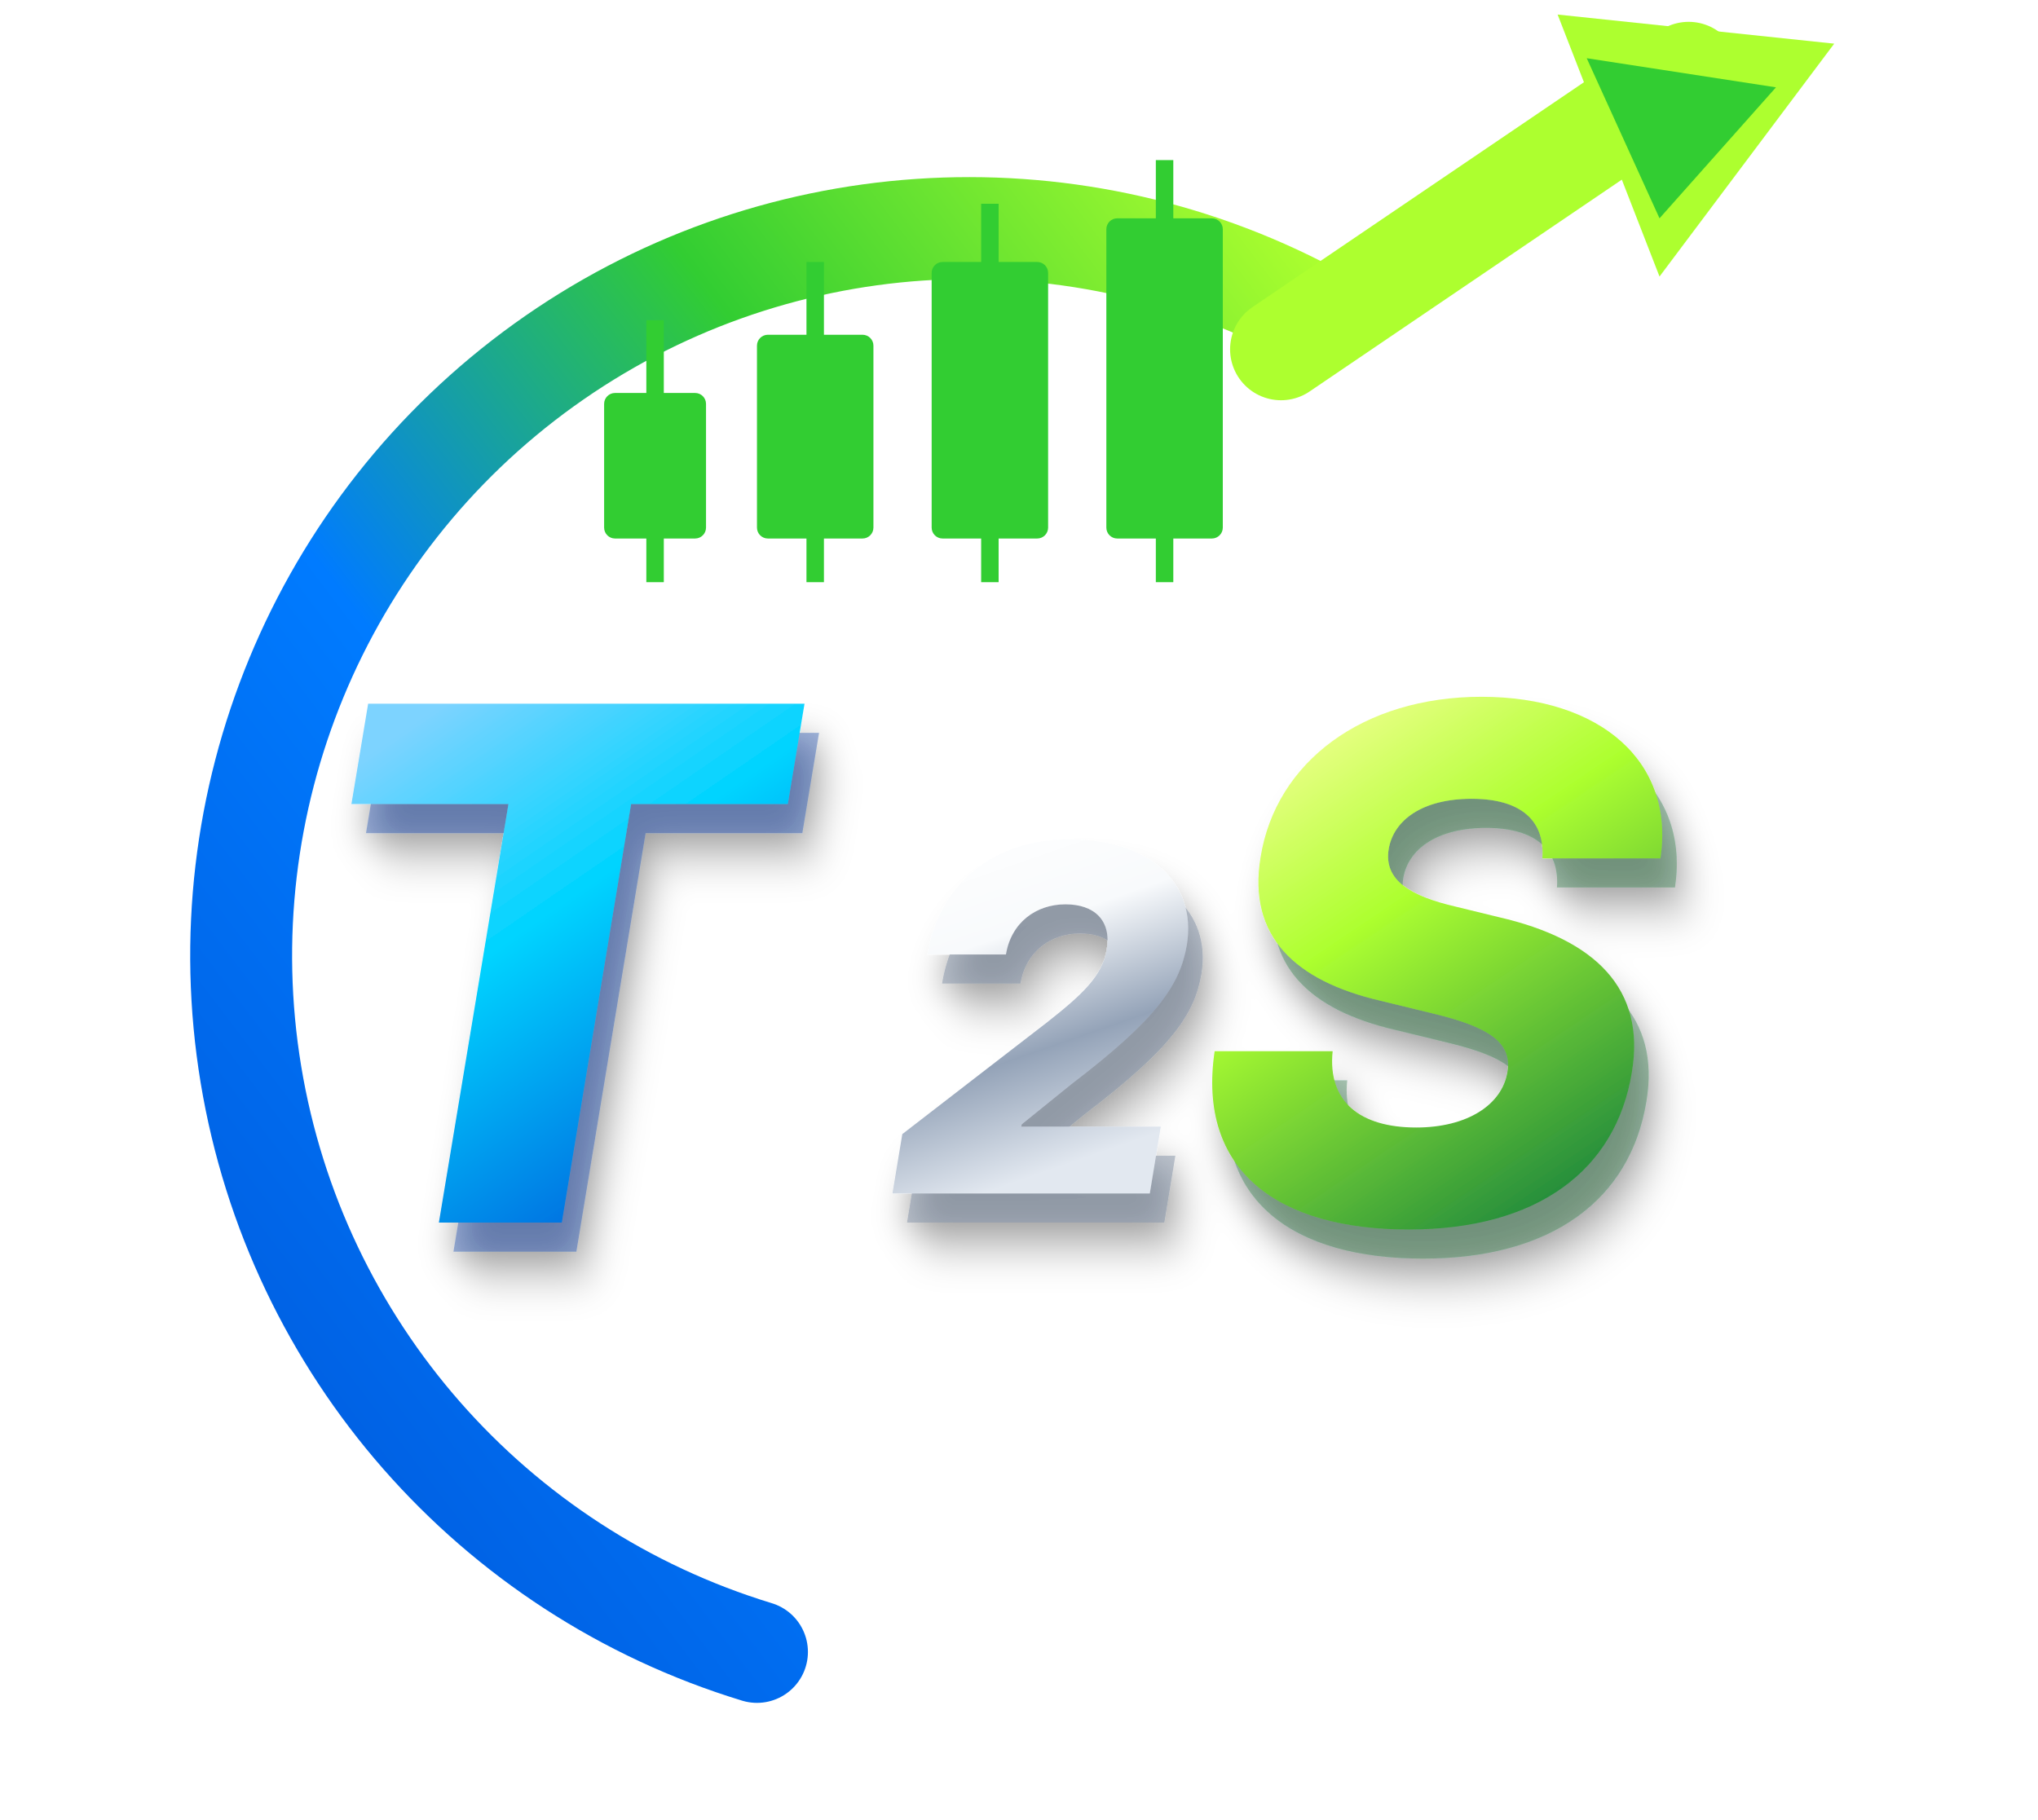
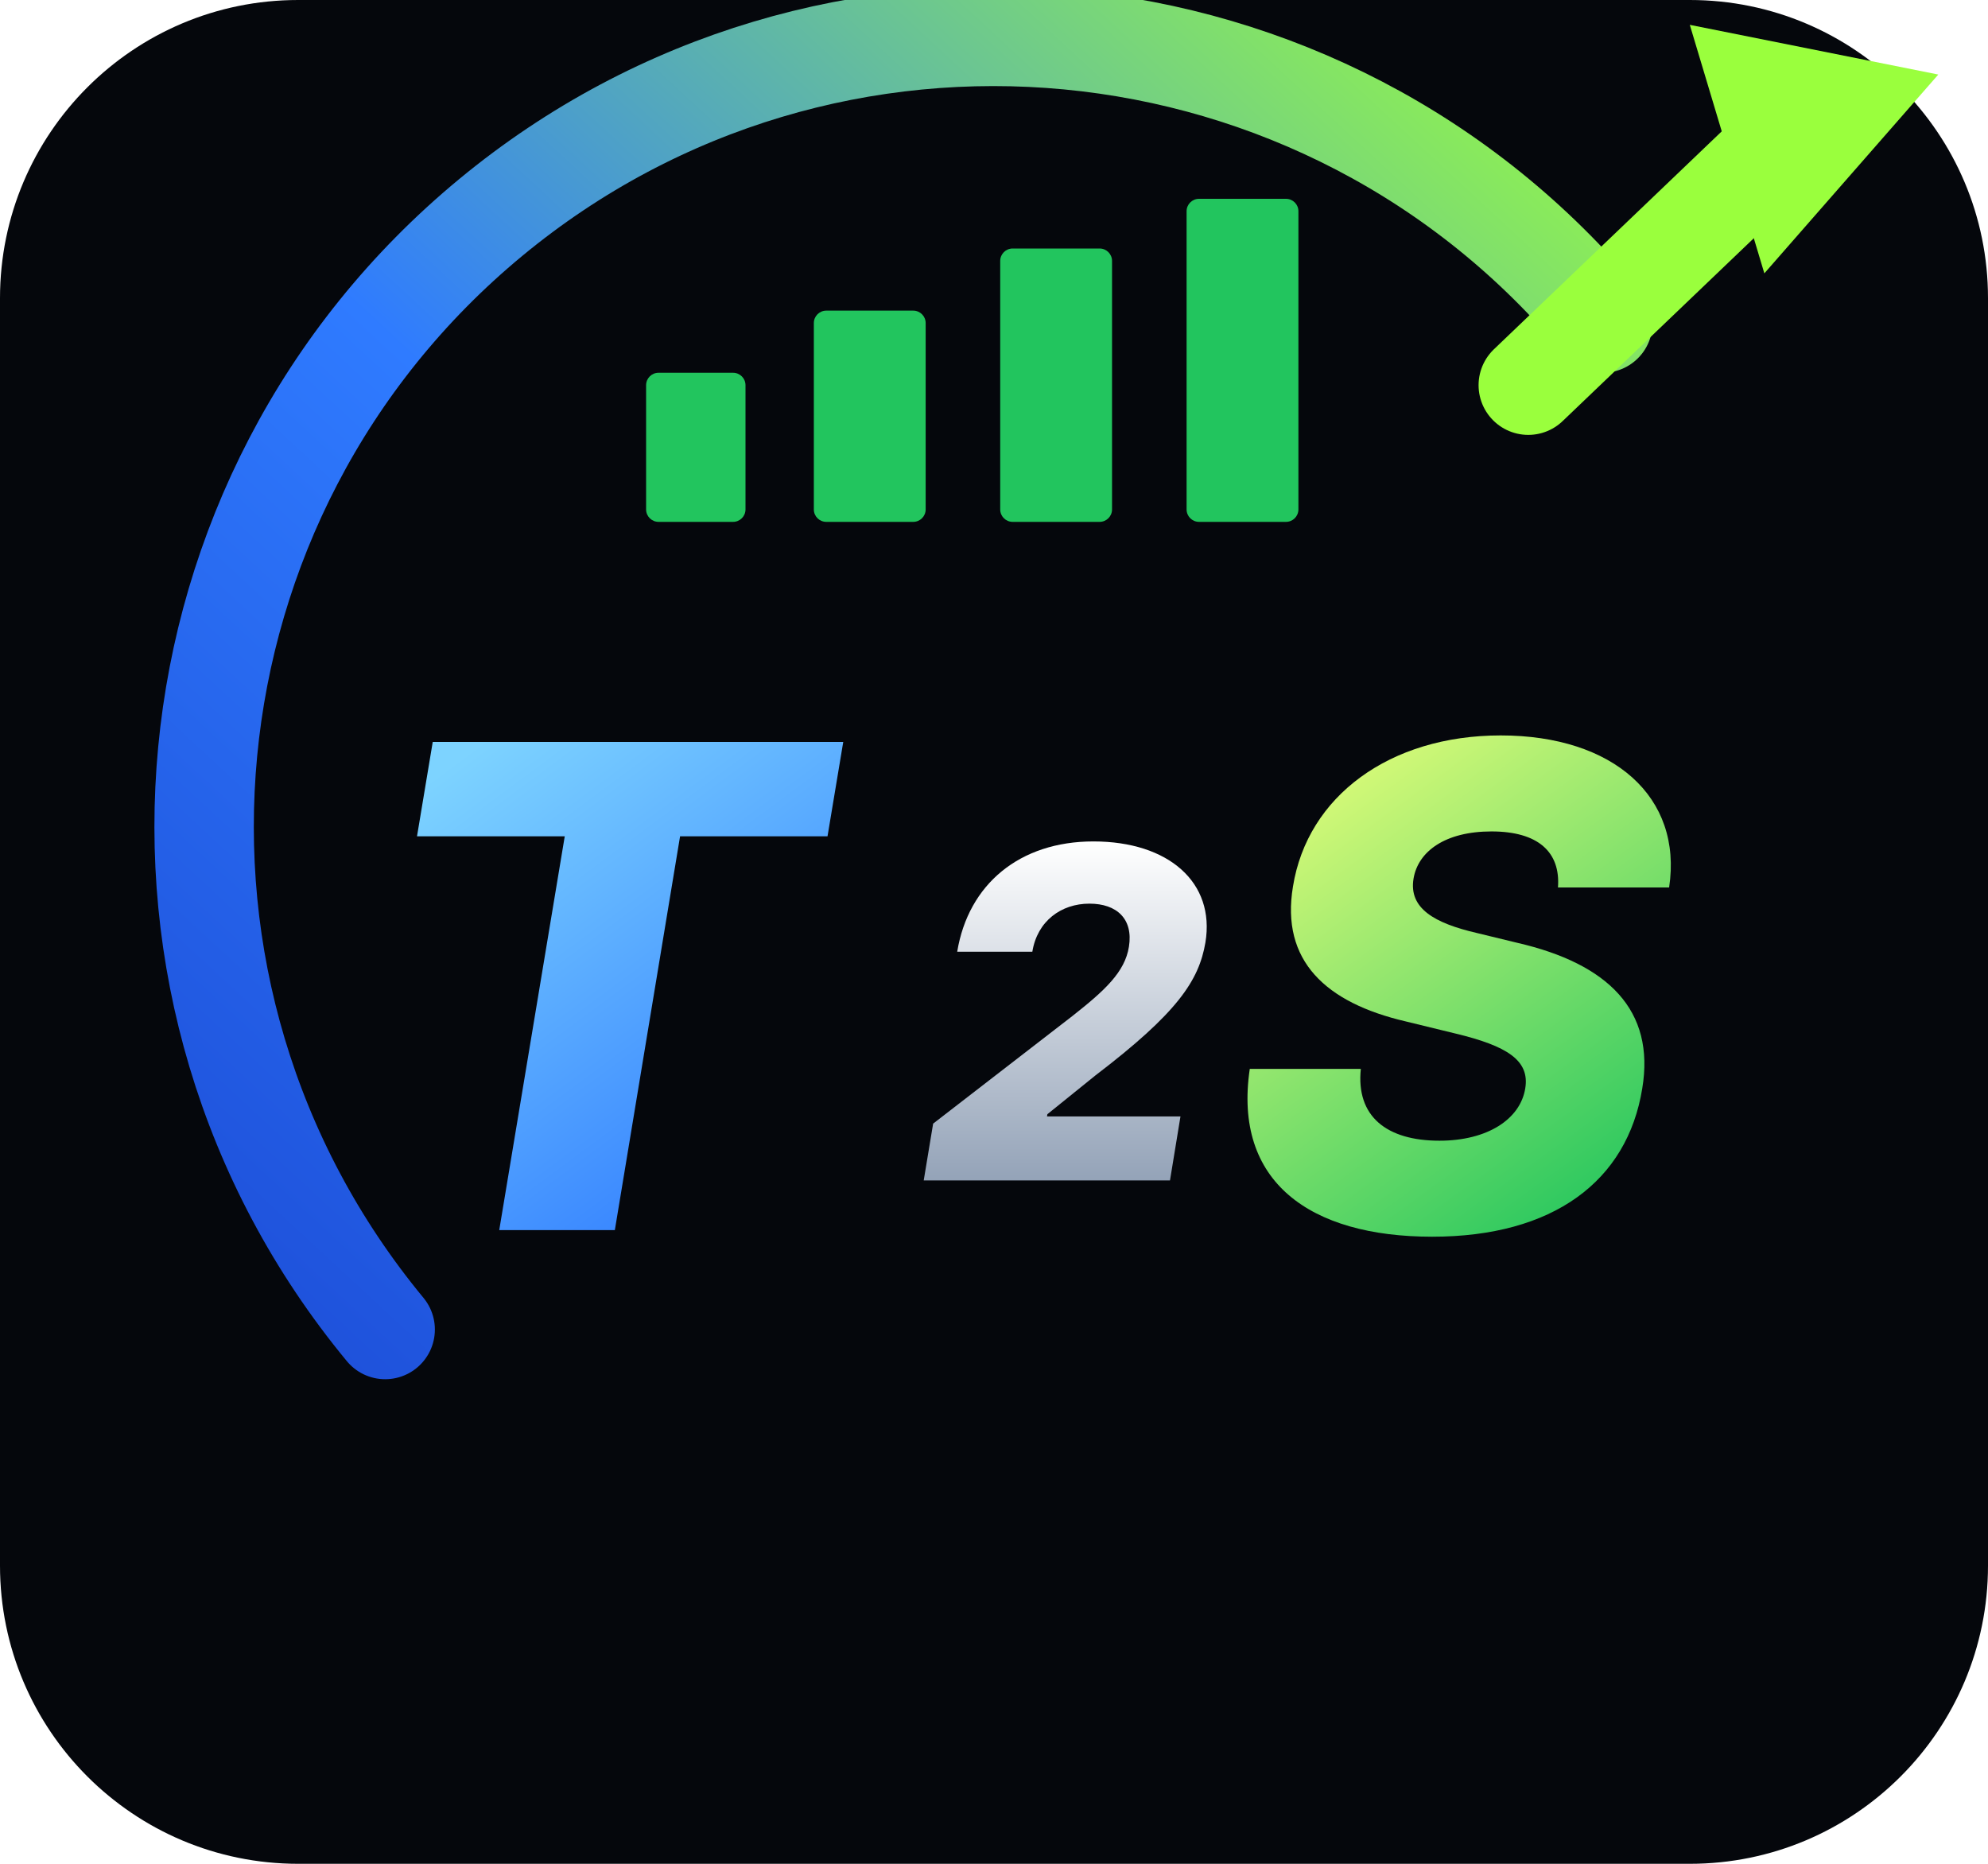
- <svg xmlns="http://www.w3.org/2000/svg" viewBox="0 0 280 250">
+ <svg xmlns="http://www.w3.org/2000/svg" viewBox="0 0 320 300">
+   <rect width="320" height="300" rx="48" fill="#05070c" />
  <defs>
    <linearGradient id="ring" x1="0" y1="1" x2="1" y2="0">
-       <stop offset="0%" stop-color="#0057D9" />
-       <stop offset="42%" stop-color="#007BFF" />
-       <stop offset="70%" stop-color="#32CD32" />
-       <stop offset="100%" stop-color="#ADFF2F" />
+       <stop offset="0%" stop-color="#1D4ED8" />
+       <stop offset="45%" stop-color="#2F7BFF" />
+       <stop offset="100%" stop-color="#9AFF3D" />
    </linearGradient>
-     <linearGradient id="t" x1="0.2" y1="0" x2="0.8" y2="1">
+     <linearGradient id="t" x1="0.15" y1="0" x2="0.8" y2="1">
      <stop offset="0%" stop-color="#7DD3FF" />
-       <stop offset="40%" stop-color="#00D4FF" />
-       <stop offset="100%" stop-color="#0057D9" />
+       <stop offset="100%" stop-color="#2F7BFF" />
    </linearGradient>
-     <linearGradient id="two" x1="0" y1="0" x2="0.3" y2="1">
+     <linearGradient id="two" x1="0" y1="0" x2="0" y2="1">
      <stop offset="0%" stop-color="#FFFFFF" />
-       <stop offset="35%" stop-color="#F8FAFC" />
-       <stop offset="68%" stop-color="#94A3B8" />
-       <stop offset="100%" stop-color="#E2E8F0" />
+       <stop offset="100%" stop-color="#94A3B8" />
    </linearGradient>
-     <linearGradient id="s" x1="0.2" y1="0" x2="0.8" y2="1">
-       <stop offset="0%" stop-color="#F7FF9A" />
-       <stop offset="38%" stop-color="#ADFF2F" />
-       <stop offset="100%" stop-color="#15803D" />
+     <linearGradient id="s" x1="0.15" y1="0" x2="0.8" y2="1">
+       <stop offset="0%" stop-color="#E8FF7A" />
+       <stop offset="100%" stop-color="#22C55E" />
    </linearGradient>
-     <filter id="shadow" x="-20%" y="-20%" width="140%" height="140%">
-       <feDropShadow dx="2" dy="5" stdDeviation="2.4" flood-color="#000000" flood-opacity="0.4" />
-     </filter>
  </defs>
-   <path d="M 104 227 A 100 100 0 1 1 180 43" fill="none" stroke="url(#ring)" stroke-width="14" stroke-linecap="round" />
-   <path d="M176 48 L232 10" stroke="#ADFF2F" stroke-width="14" stroke-linecap="round" />
-   <polygon points="214,2 252,6 228,38" fill="#ADFF2F" />
-   <polygon points="218,8 244,12 228,30" fill="#32CD32" />
-   <g fill="#32CD32">
-     <line x1="90" y1="44" x2="90" y2="80" stroke="#32CD32" stroke-width="2.4" />
-     <rect x="83" y="54" width="14" height="20" rx="1.5" />
-     <line x1="112" y1="36" x2="112" y2="80" stroke="#32CD32" stroke-width="2.4" />
-     <rect x="104" y="46" width="16" height="28" rx="1.5" />
-     <line x1="136" y1="28" x2="136" y2="80" stroke="#32CD32" stroke-width="2.4" />
-     <rect x="128" y="36" width="16" height="38" rx="1.5" />
-     <line x1="160" y1="22" x2="160" y2="80" stroke="#32CD32" stroke-width="2.4" />
-     <rect x="152" y="30" width="16" height="44" rx="1.5" />
+   <path d="M 62 214 A 118 118 0 1 1 258 52" fill="none" stroke="url(#ring)" stroke-width="16" stroke-linecap="round" />
+   <path d="M246 62 L292 18" stroke="#9AFF3D" stroke-width="16" stroke-linecap="round" />
+   <polygon points="272,4 312,12 284,44" fill="#9AFF3D" />
+   <g fill="#22C55E">
+     <rect x="104" y="60" width="16" height="24" rx="2" />
+     <rect x="131" y="50" width="18" height="34" rx="2" />
+     <rect x="161" y="40" width="18" height="44" rx="2" />
+     <rect x="191" y="32" width="18" height="52" rx="2" />
  </g>
-   <g filter="url(#shadow)" font-family="Inter, Arial Black, sans-serif" font-style="italic" font-weight="800">
-     <text x="42" y="172" font-size="98" fill="#003A99" opacity="0.35">T</text>
-     <text x="40" y="168" font-size="98" fill="url(#t)">T</text>
-     <text x="124" y="168" font-size="66" fill="#64748B" opacity="0.4">2</text>
-     <text x="122" y="164" font-size="66" fill="url(#two)">2</text>
-     <text x="166" y="172" font-size="98" fill="#166534" opacity="0.35">S</text>
-     <text x="164" y="168" font-size="98" fill="url(#s)">S</text>
+   <g font-family="Inter, Arial Black, sans-serif" font-style="italic" font-weight="800">
+     <text x="58" y="198" font-size="108" fill="url(#t)">T</text>
+     <text x="148" y="190" font-size="74" fill="url(#two)">2</text>
+     <text x="198" y="198" font-size="108" fill="url(#s)">S</text>
  </g>
</svg>
